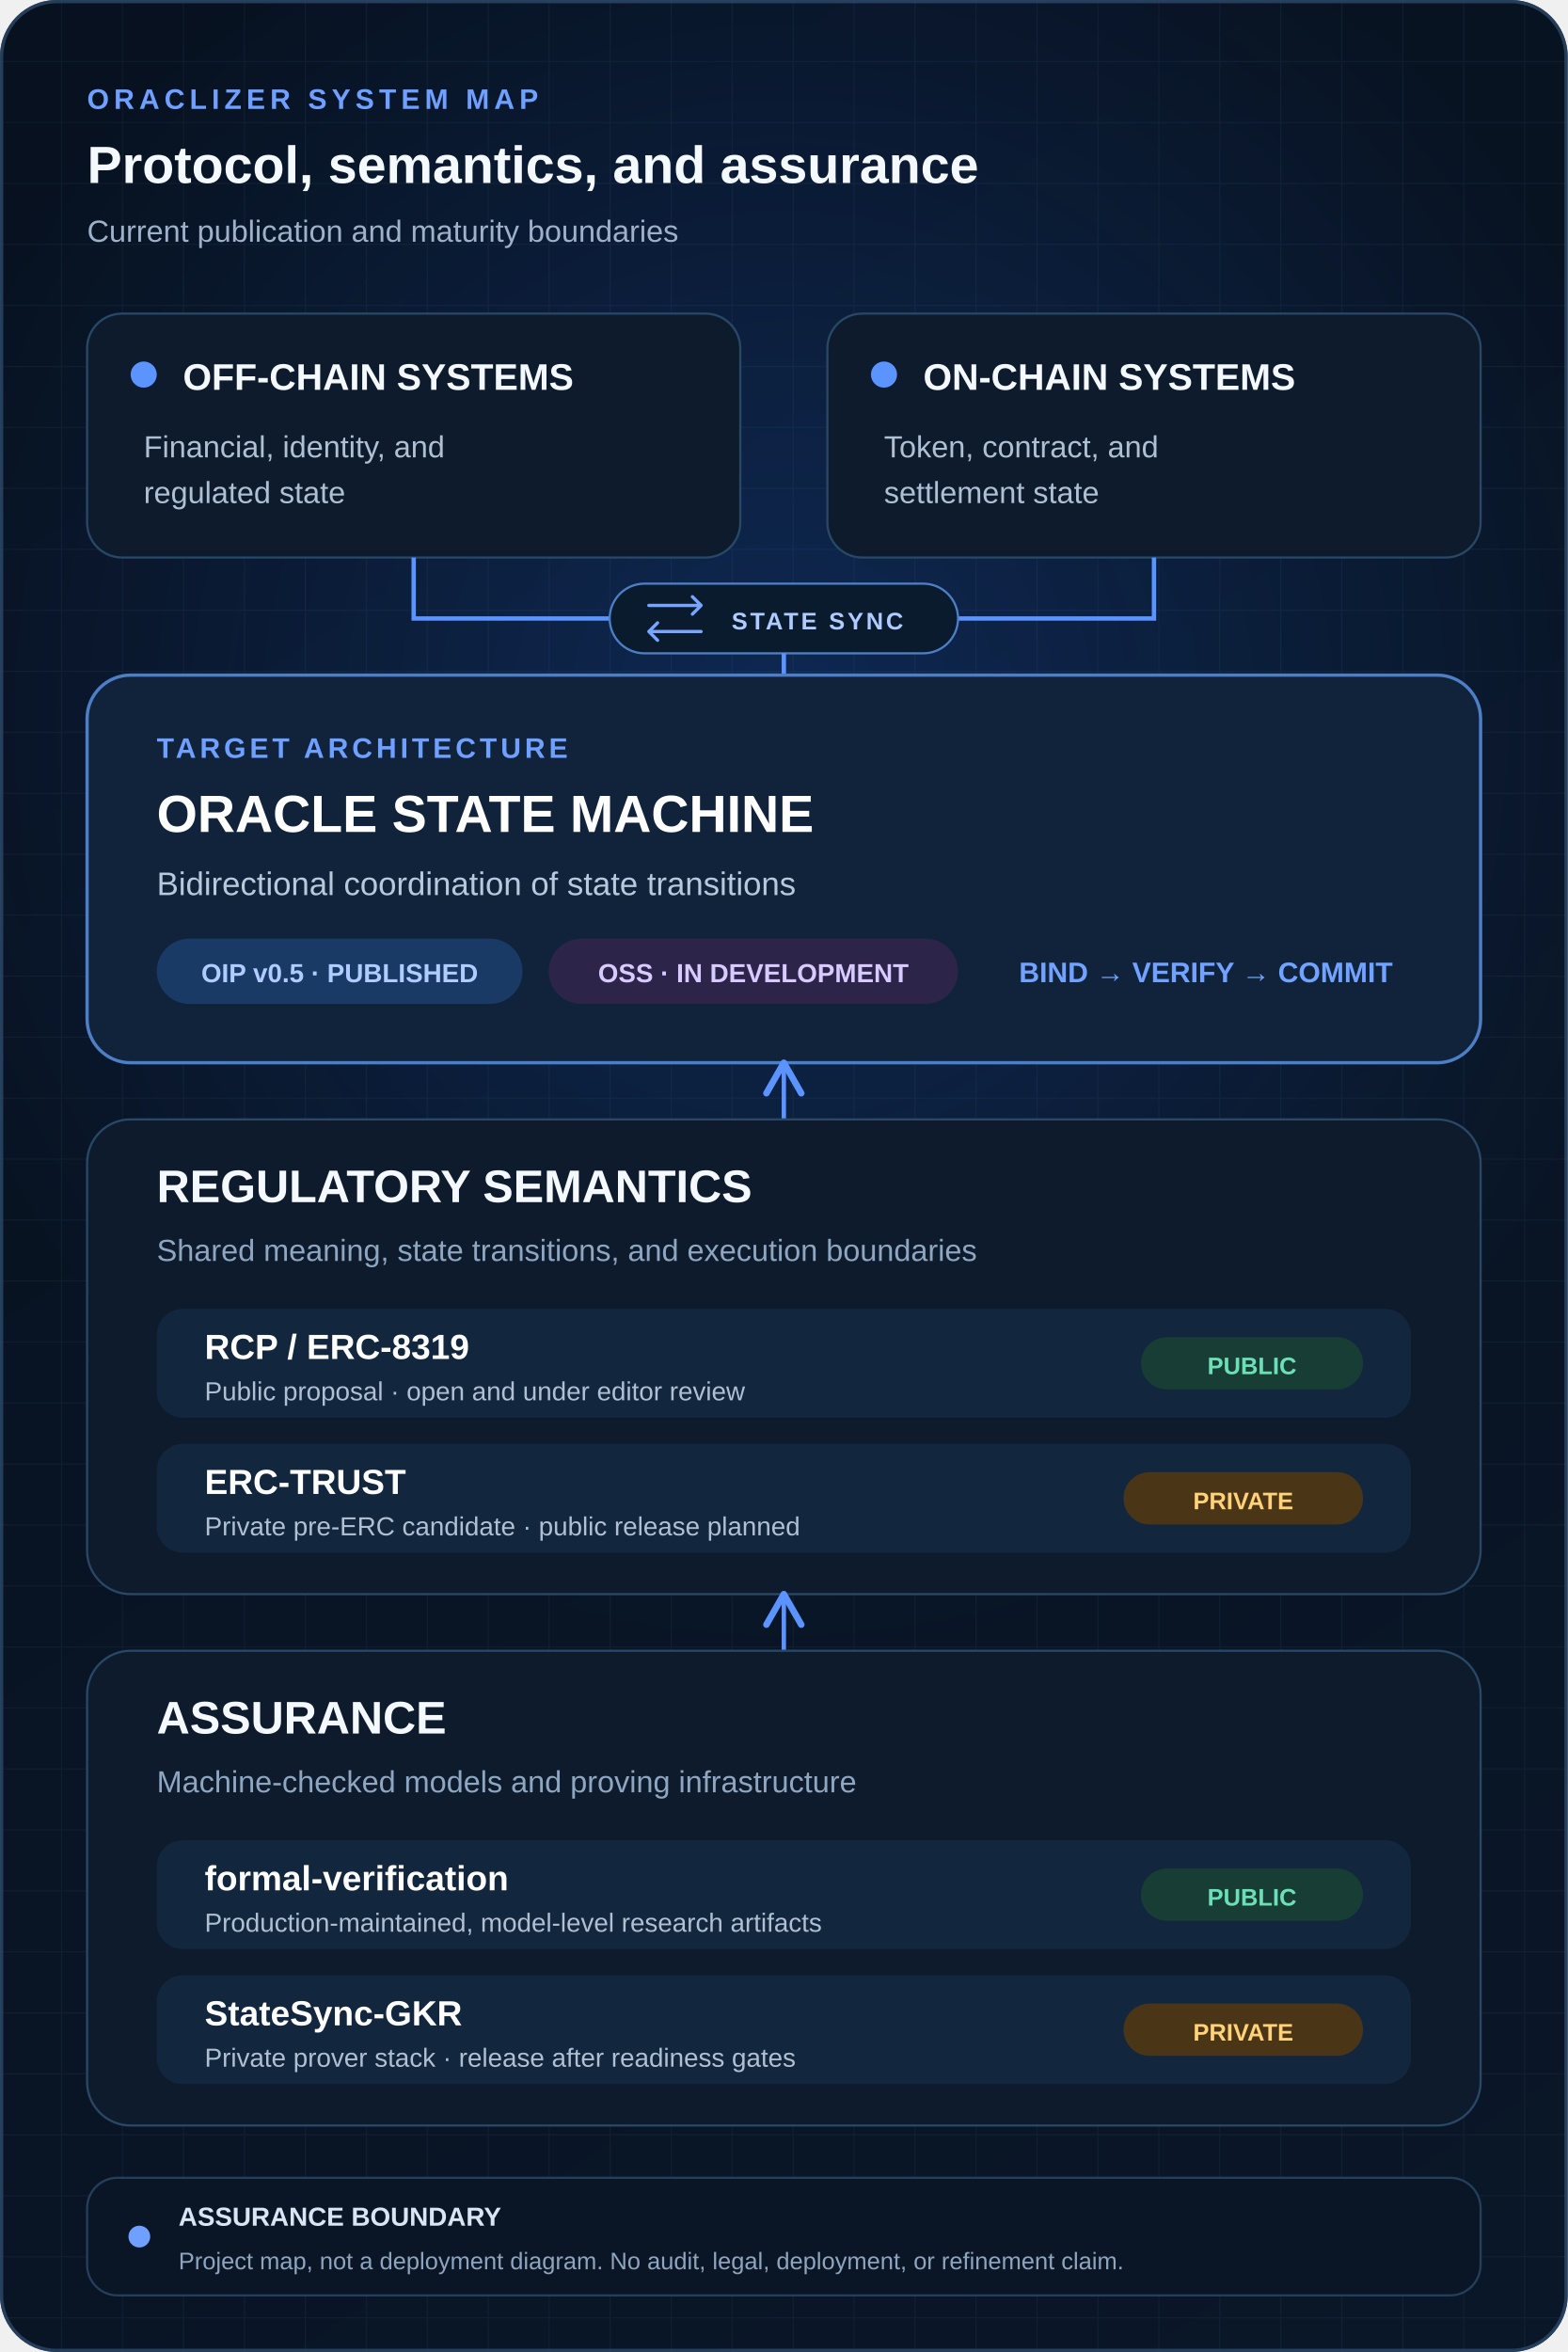
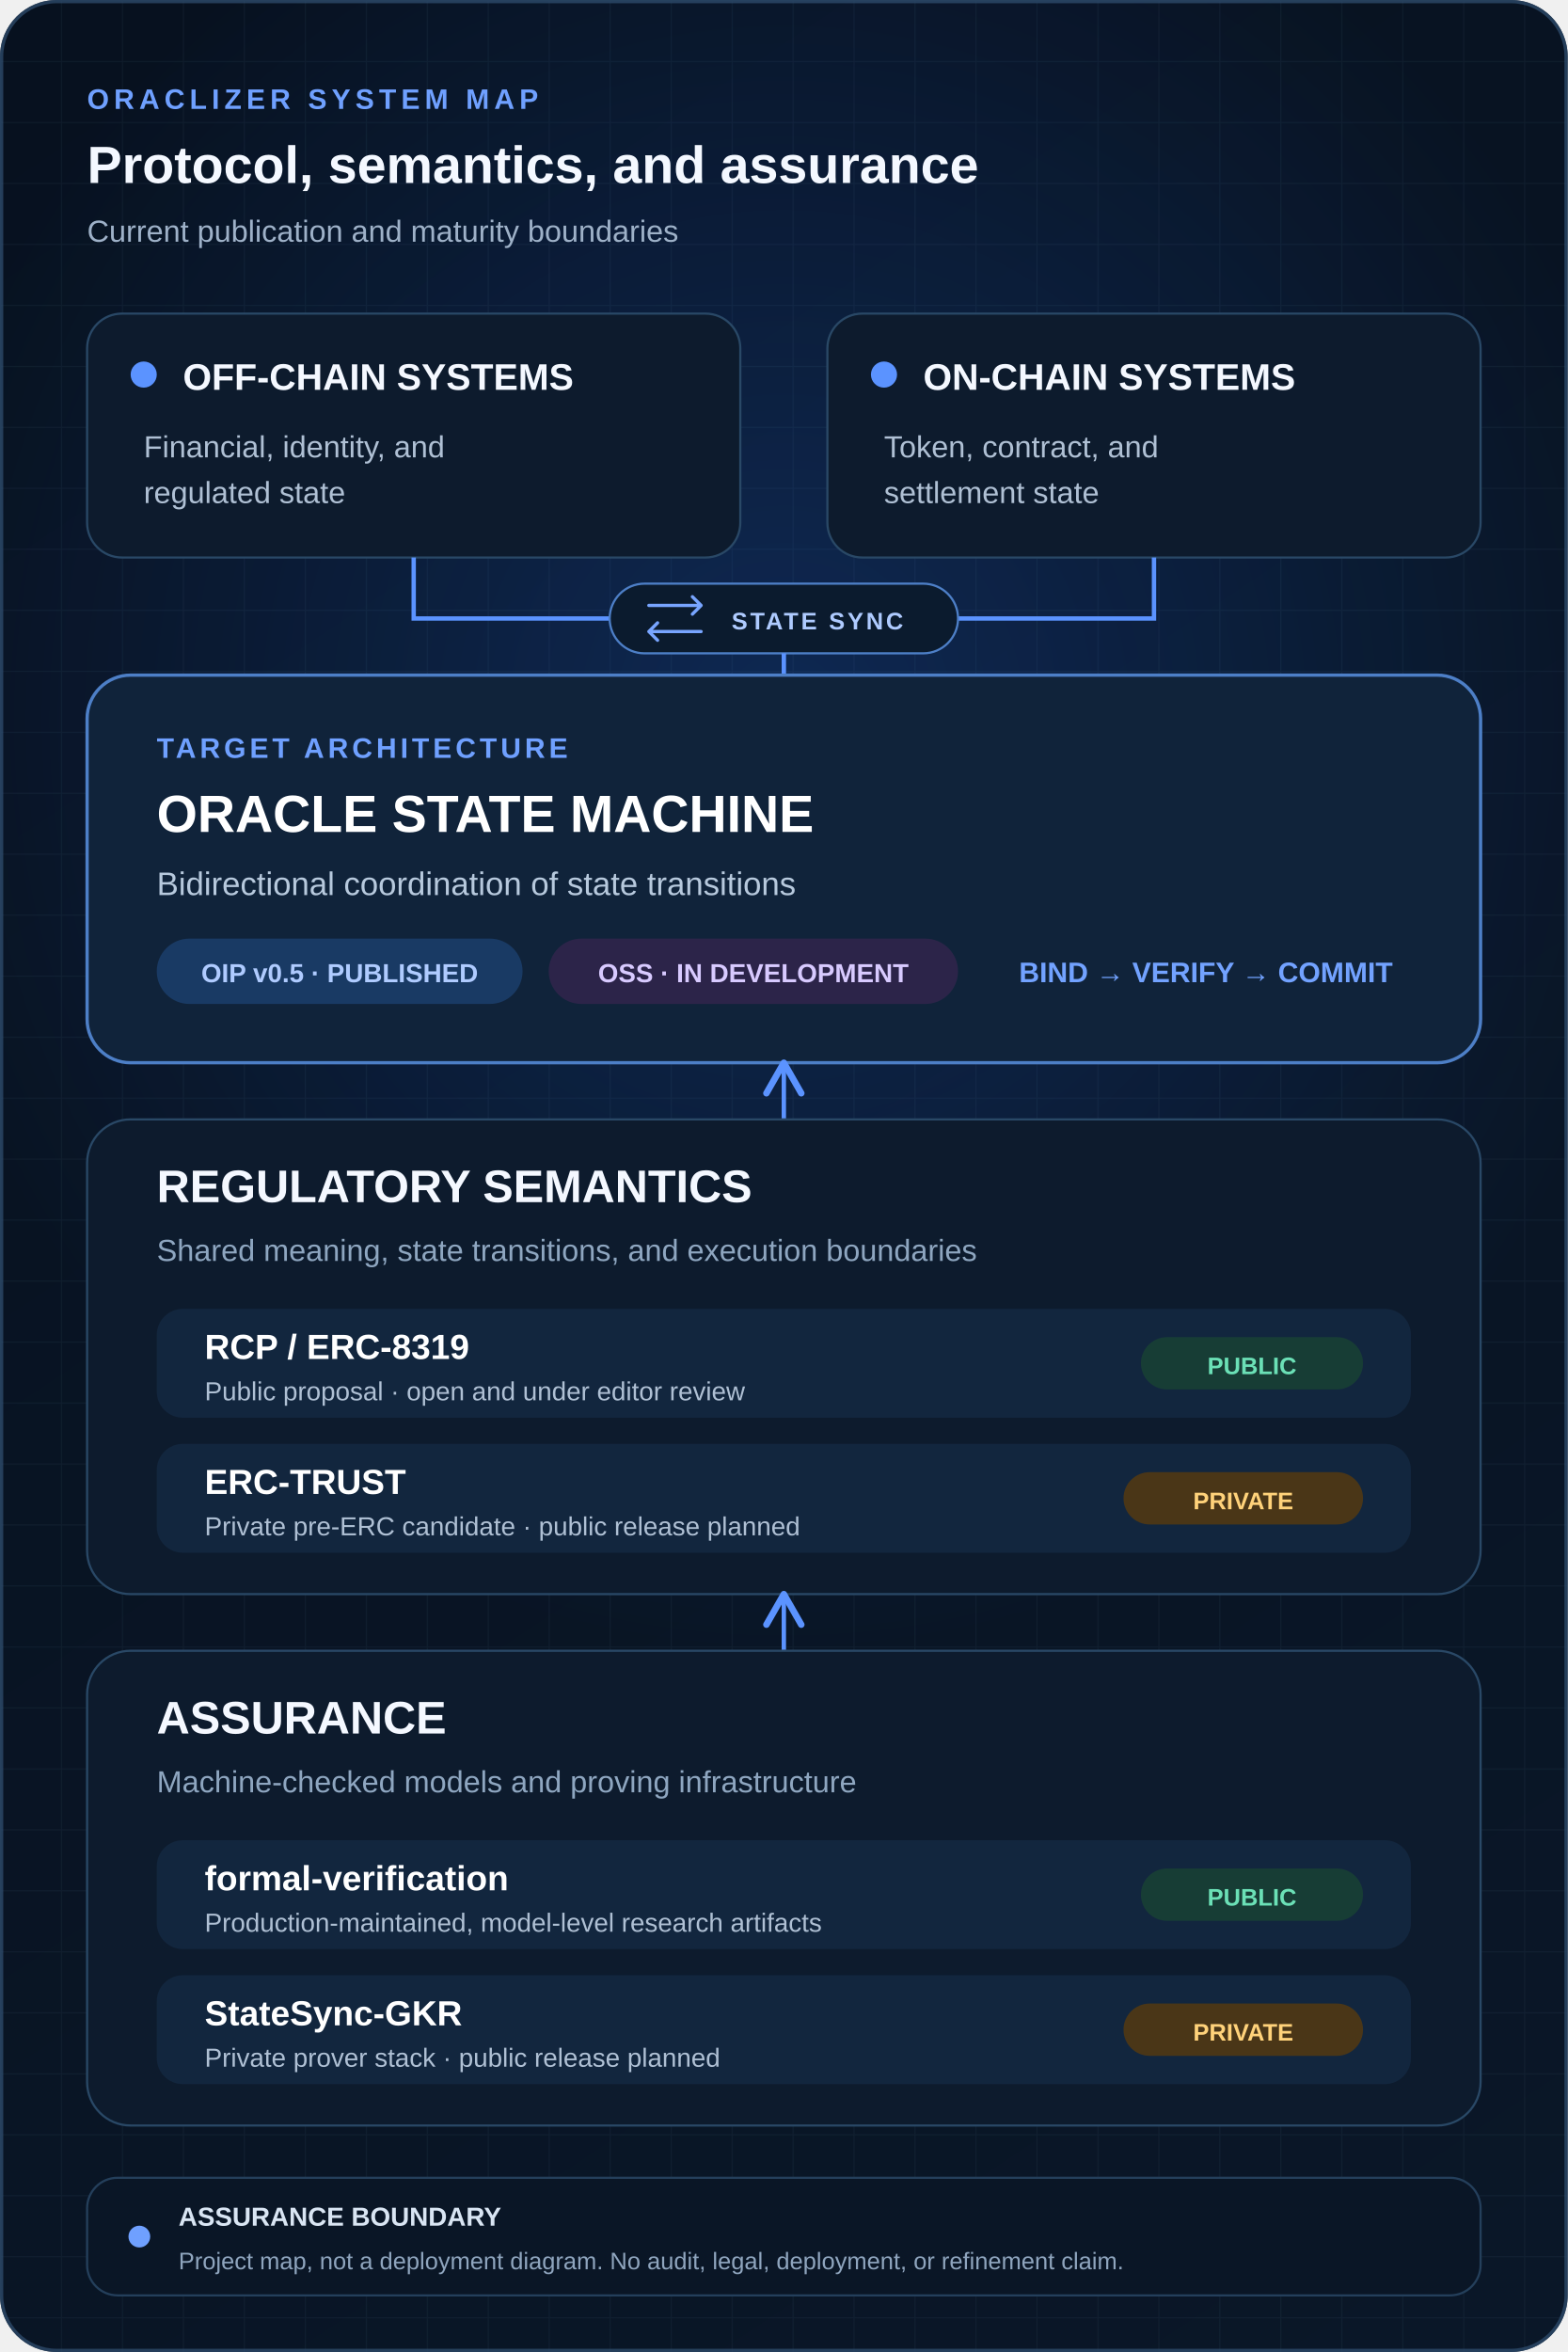
<svg xmlns="http://www.w3.org/2000/svg" width="720" height="1080" viewBox="0 0 720 1080" fill="none" role="img" aria-labelledby="title desc">
  <defs>
    <linearGradient id="bg" x1="0" y1="0" x2="720" y2="1080" gradientUnits="userSpaceOnUse">
      <stop stop-color="#07111F" />
      <stop offset="1" stop-color="#0A1728" />
    </linearGradient>
    <radialGradient id="glow" cx="0" cy="0" r="1" gradientUnits="userSpaceOnUse" gradientTransform="translate(360 330) rotate(90) scale(430 410)">
      <stop stop-color="#2473FF" stop-opacity="0.22" />
      <stop offset="1" stop-color="#2473FF" stop-opacity="0" />
    </radialGradient>
    <pattern id="grid" width="28" height="28" patternUnits="userSpaceOnUse">
      <path d="M28 0H0V28" stroke="#6E8AAC" stroke-opacity="0.08" />
    </pattern>
    <marker id="arrow" markerWidth="10" markerHeight="10" refX="8" refY="5" orient="auto" markerUnits="strokeWidth">
      <path d="M1 1L8 5L1 9" stroke="#5B93FF" stroke-width="1.5" stroke-linecap="round" stroke-linejoin="round" />
    </marker>
  </defs>
  <rect width="720" height="1080" rx="26" fill="url(#bg)" />
  <rect width="720" height="1080" rx="26" fill="url(#grid)" />
  <rect width="720" height="1080" rx="26" fill="url(#glow)" />
  <rect x="0.75" y="0.75" width="718.5" height="1078.5" rx="25.25" stroke="#315072" stroke-opacity="0.7" stroke-width="1.5" />
  <g font-family="Segoe UI, Arial, sans-serif">
    <text x="40" y="50" fill="#6FA0FF" font-size="13" font-weight="700" letter-spacing="2.2">ORACLIZER SYSTEM MAP</text>
    <text x="40" y="84" fill="#F4F8FF" font-size="24" font-weight="700">Protocol, semantics, and assurance</text>
    <text x="40" y="111" fill="#9EB1C8" font-size="14">Current publication and maturity boundaries</text>
    <rect x="40" y="144" width="300" height="112" rx="16" fill="#0D1B2D" stroke="#294866" />
    <circle cx="66" cy="172" r="6" fill="#5B93FF" />
    <text x="84" y="179" fill="#F4F8FF" font-size="17" font-weight="700">OFF-CHAIN SYSTEMS</text>
    <text x="66" y="210" fill="#AFC0D4" font-size="14">Financial, identity, and</text>
    <text x="66" y="231" fill="#AFC0D4" font-size="14">regulated state</text>
    <rect x="380" y="144" width="300" height="112" rx="16" fill="#0D1B2D" stroke="#294866" />
    <circle cx="406" cy="172" r="6" fill="#5B93FF" />
    <text x="424" y="179" fill="#F4F8FF" font-size="17" font-weight="700">ON-CHAIN SYSTEMS</text>
    <text x="406" y="210" fill="#AFC0D4" font-size="14">Token, contract, and</text>
    <text x="406" y="231" fill="#AFC0D4" font-size="14">settlement state</text>
    <g aria-label="Bidirectional synchronization between source systems and the oracle state machine">
      <path d="M190 256V284H280" stroke="#5B93FF" stroke-width="2" />
      <path d="M530 256V284H440" stroke="#5B93FF" stroke-width="2" />
      <rect x="280" y="268" width="160" height="32" rx="16" fill="#0B1B2E" stroke="#4D7FC7" />
      <path d="M298 278H322M318 274L322 278L318 282M322 290H298M302 286L298 290L302 294" stroke="#78A5FF" stroke-width="1.5" stroke-linecap="round" stroke-linejoin="round" />
      <text x="336" y="289" fill="#AFCBFF" font-size="11" font-weight="700" letter-spacing="1.2">STATE SYNC</text>
      <path d="M360 300V310" stroke="#5B93FF" stroke-width="2" />
    </g>
    <rect x="40" y="310" width="640" height="178" rx="20" fill="#10233A" stroke="#4D7FC7" stroke-width="1.5" />
    <text x="72" y="348" fill="#6FA0FF" font-size="13" font-weight="700" letter-spacing="1.7">TARGET ARCHITECTURE</text>
    <text x="72" y="382" fill="#FFFFFF" font-size="24" font-weight="700">ORACLE STATE MACHINE</text>
    <text x="72" y="411" fill="#B7C9DD" font-size="15">Bidirectional coordination of state transitions</text>
    <rect x="72" y="431" width="168" height="30" rx="15" fill="#193A64" />
    <text x="156" y="451" text-anchor="middle" fill="#AFCBFF" font-size="12" font-weight="700">OIP v0.5 · PUBLISHED</text>
    <rect x="252" y="431" width="188" height="30" rx="15" fill="#2C2449" />
    <text x="346" y="451" text-anchor="middle" fill="#D8CAFF" font-size="12" font-weight="700">OSS · IN DEVELOPMENT</text>
    <text x="468" y="451" fill="#72A2FF" font-size="13" font-weight="600">BIND → VERIFY → COMMIT</text>
    <path d="M360 514V488" stroke="#5B93FF" stroke-width="2" marker-end="url(#arrow)" />
    <rect x="40" y="514" width="640" height="218" rx="20" fill="#0D1B2D" stroke="#294866" />
    <text x="72" y="552" fill="#F4F8FF" font-size="21" font-weight="700">REGULATORY SEMANTICS</text>
    <text x="72" y="579" fill="#8EA6C0" font-size="14">Shared meaning, state transitions, and execution boundaries</text>
    <rect x="72" y="601" width="576" height="50" rx="12" fill="#12263E" />
    <text x="94" y="624" fill="#FFFFFF" font-size="16" font-weight="700">RCP / ERC-8319</text>
    <text x="94" y="643" fill="#AFC0D4" font-size="12">Public proposal · open and under editor review</text>
    <rect x="524" y="614" width="102" height="24" rx="12" fill="#173D35" />
    <text x="575" y="631" text-anchor="middle" fill="#6BE0B6" font-size="11" font-weight="700">PUBLIC</text>
    <rect x="72" y="663" width="576" height="50" rx="12" fill="#12263E" />
    <text x="94" y="686" fill="#FFFFFF" font-size="16" font-weight="700">ERC-TRUST</text>
    <text x="94" y="705" fill="#AFC0D4" font-size="12">Private pre-ERC candidate · public release planned</text>
    <rect x="516" y="676" width="110" height="24" rx="12" fill="#4A3617" />
    <text x="571" y="693" text-anchor="middle" fill="#FFD27A" font-size="11" font-weight="700">PRIVATE</text>
    <path d="M360 758V732" stroke="#5B93FF" stroke-width="2" marker-end="url(#arrow)" />
    <rect x="40" y="758" width="640" height="218" rx="20" fill="#0D1B2D" stroke="#294866" />
    <text x="72" y="796" fill="#F4F8FF" font-size="21" font-weight="700">ASSURANCE</text>
    <text x="72" y="823" fill="#8EA6C0" font-size="14">Machine-checked models and proving infrastructure</text>
    <rect x="72" y="845" width="576" height="50" rx="12" fill="#12263E" />
    <text x="94" y="868" fill="#FFFFFF" font-size="16" font-weight="700">formal-verification</text>
    <text x="94" y="887" fill="#AFC0D4" font-size="12">Production-maintained, model-level research artifacts</text>
    <rect x="524" y="858" width="102" height="24" rx="12" fill="#173D35" />
    <text x="575" y="875" text-anchor="middle" fill="#6BE0B6" font-size="11" font-weight="700">PUBLIC</text>
    <rect x="72" y="907" width="576" height="50" rx="12" fill="#12263E" />
    <text x="94" y="930" fill="#FFFFFF" font-size="16" font-weight="700">StateSync-GKR</text>
-     <text x="94" y="949" fill="#AFC0D4" font-size="12">Private prover stack · release after readiness gates</text>
+     <text x="94" y="949" fill="#AFC0D4" font-size="12">Private prover stack · public release planned</text>
    <rect x="516" y="920" width="110" height="24" rx="12" fill="#4A3617" />
    <text x="571" y="937" text-anchor="middle" fill="#FFD27A" font-size="11" font-weight="700">PRIVATE</text>
    <rect x="40" y="1000" width="640" height="54" rx="14" fill="#0A1626" stroke="#243F5B" />
    <circle cx="64" cy="1027" r="5" fill="#6FA0FF" />
    <text x="82" y="1022" fill="#D9E5F3" font-size="12" font-weight="700">ASSURANCE BOUNDARY</text>
    <text x="82" y="1042" fill="#8FA5BE" font-size="11">Project map, not a deployment diagram. No audit, legal, deployment, or refinement claim.</text>
  </g>
</svg>
